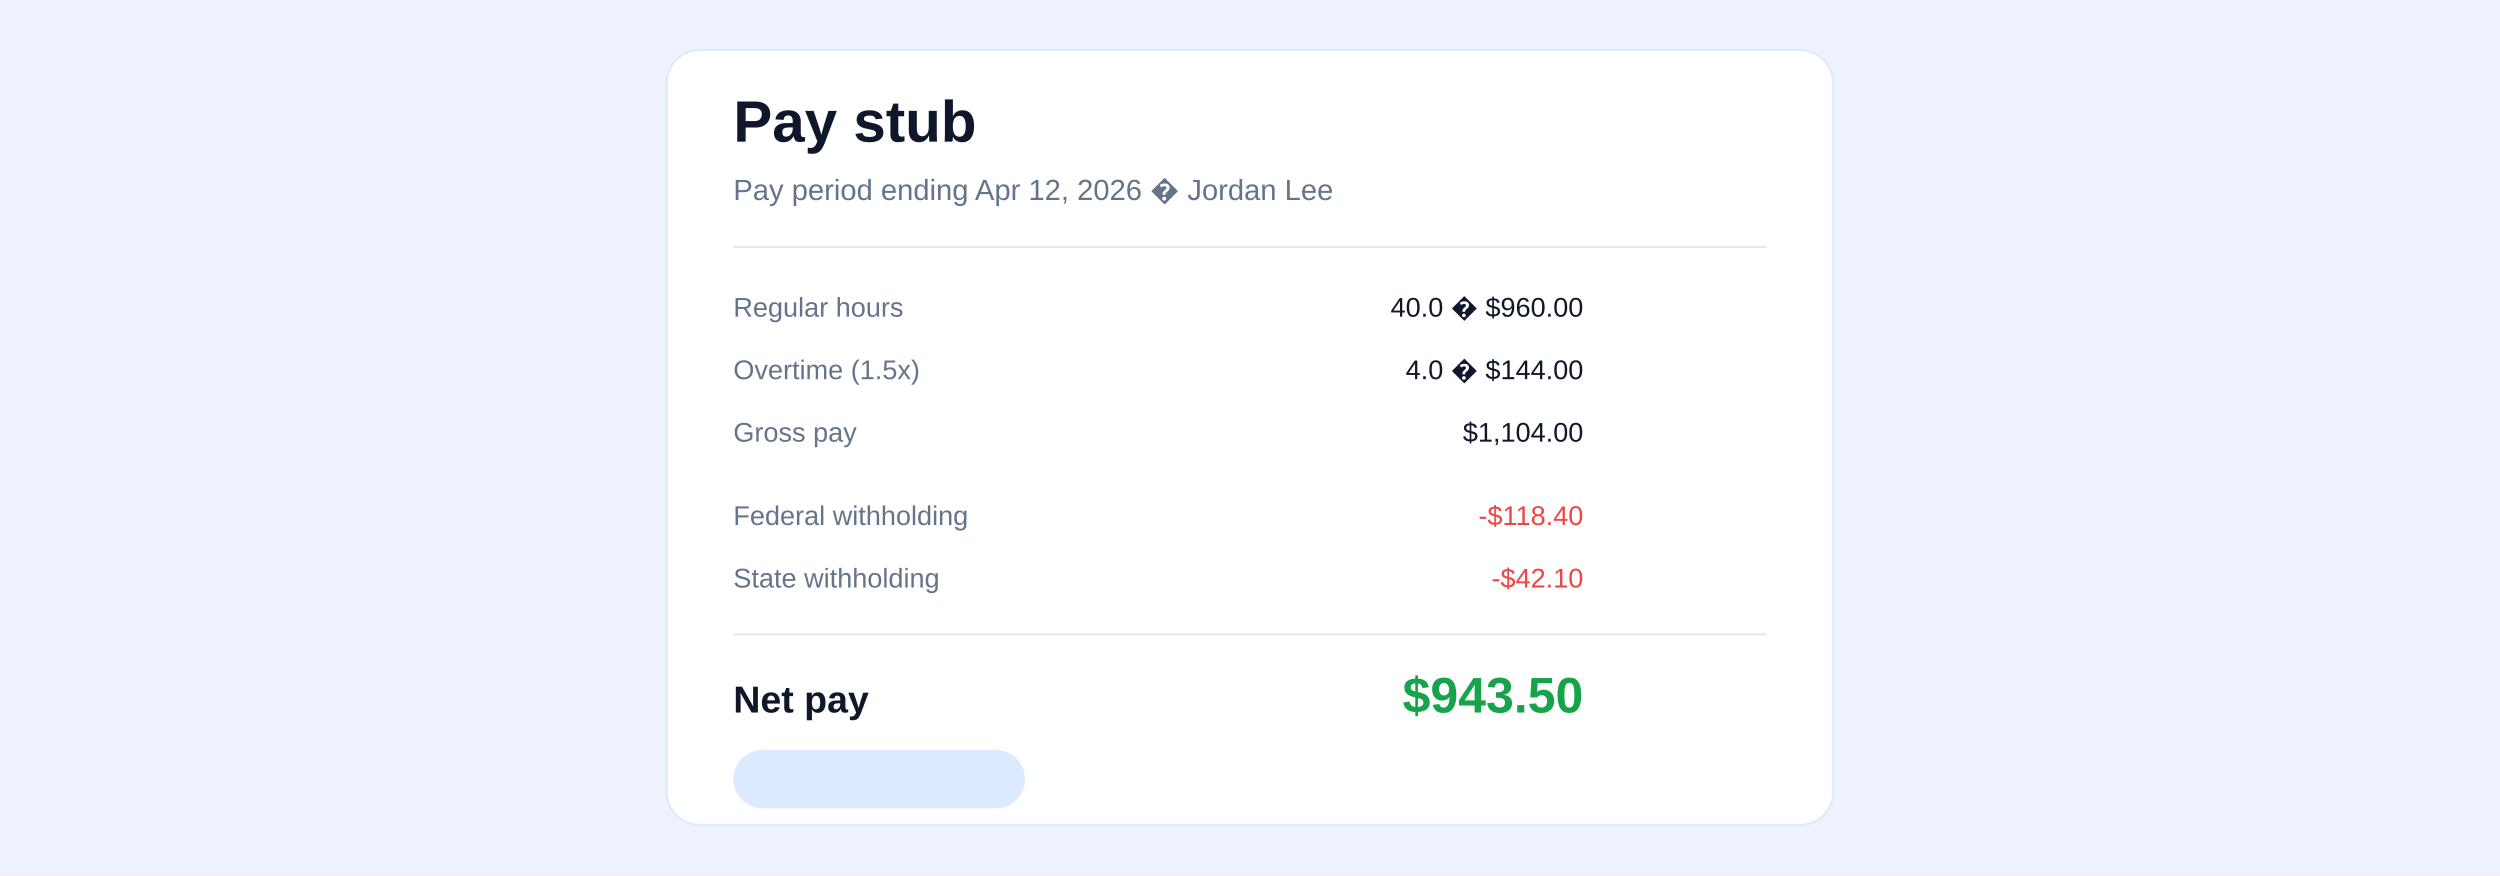
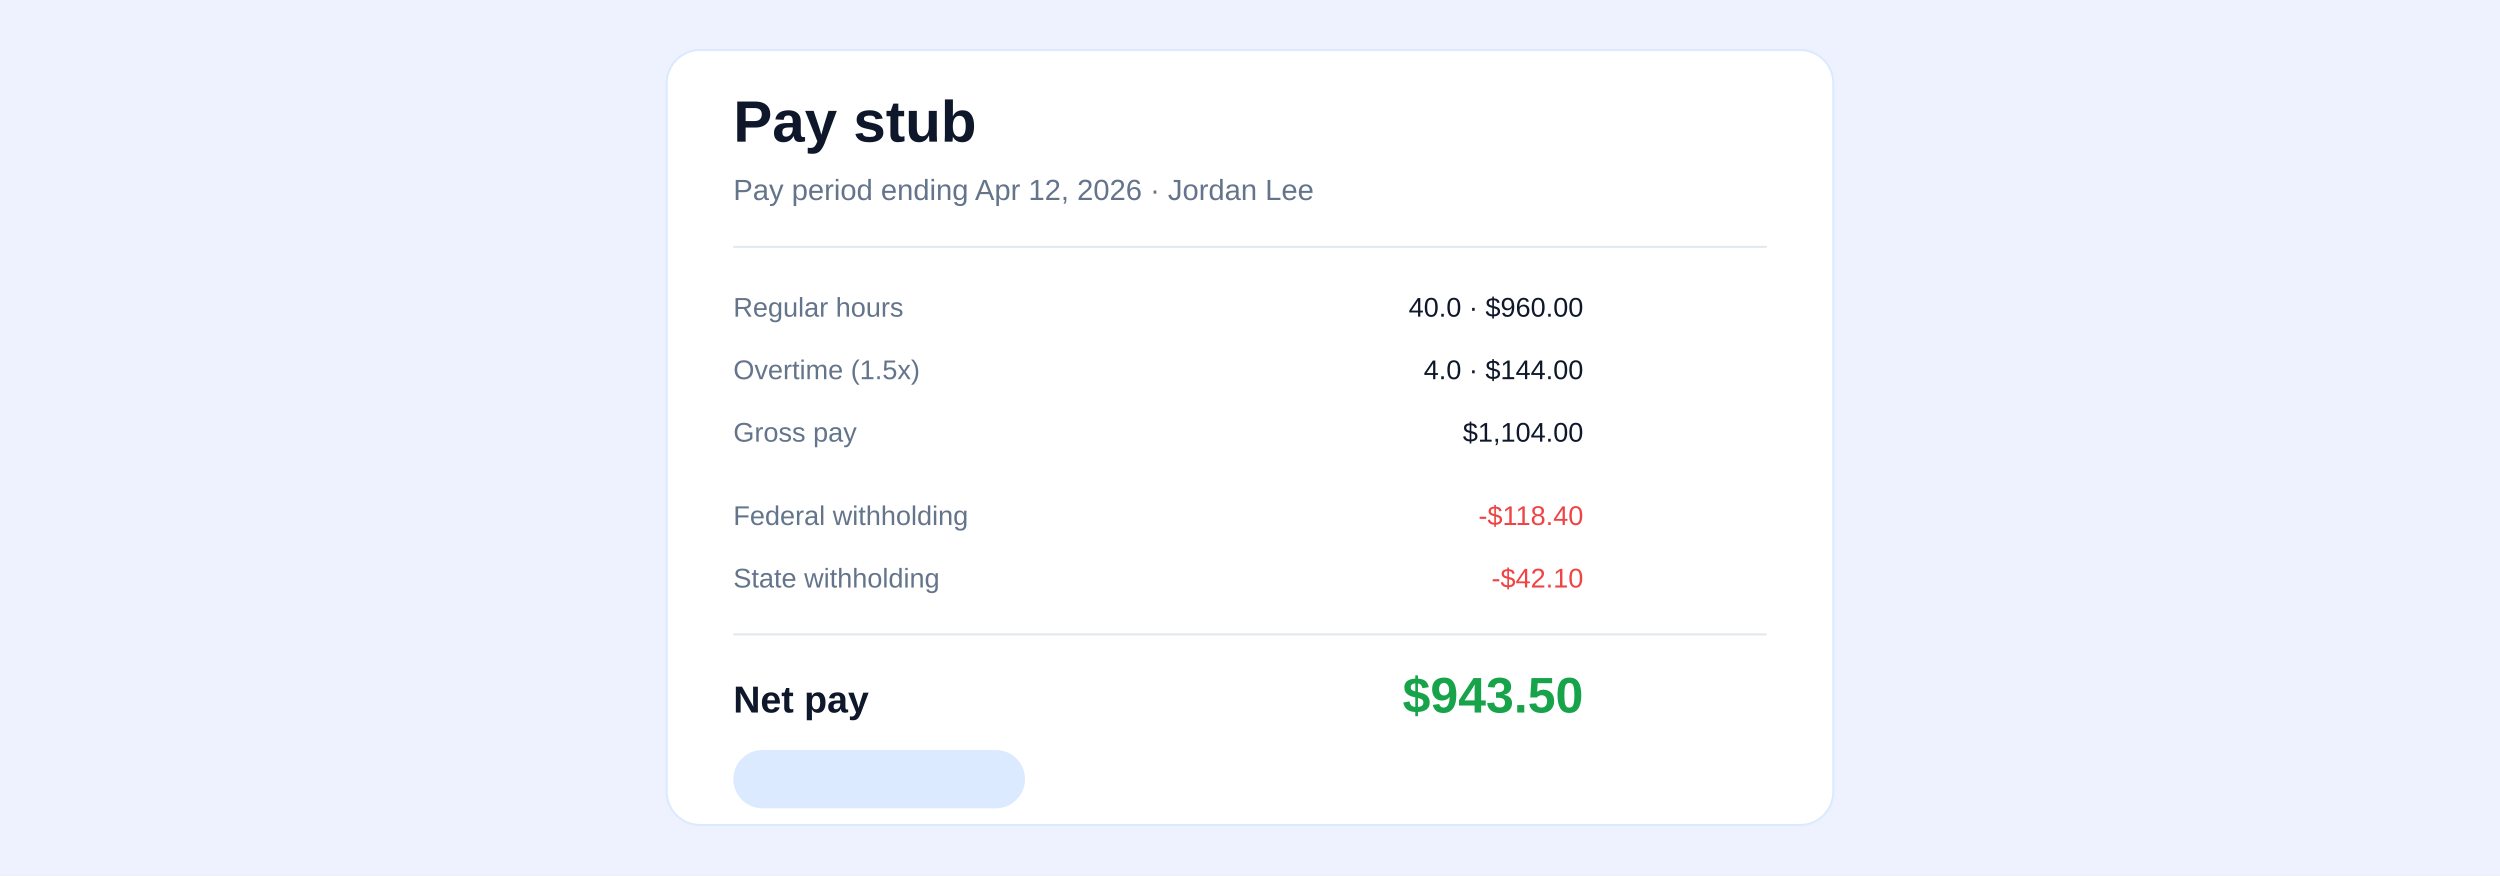
<svg xmlns="http://www.w3.org/2000/svg" viewBox="0 0 1200 420" role="img" aria-label="Benji pay stub preview">
  <rect width="1200" height="420" fill="#eef2ff" />
  <rect x="320" y="24" width="560" height="372" rx="16" fill="#fff" stroke="#dbeafe" />
  <text x="352" y="68" fill="#0f172a" font-family="Segoe UI, Arial, sans-serif" font-size="28" font-weight="700">Pay stub</text>
-   <text x="352" y="96" fill="#64748b" font-family="Segoe UI, Arial, sans-serif" font-size="14">Pay period ending Apr 12, 2026 � Jordan Lee</text>
+   <text x="352" y="96" fill="#64748b" font-family="Segoe UI, Arial, sans-serif" font-size="14">Pay period ending Apr 12, 2026 · Jordan Lee</text>
  <rect x="352" y="118" width="496" height="1" fill="#e2e8f0" />
  <text x="352" y="152" fill="#64748b" font-family="Segoe UI, Arial, sans-serif" font-size="13">Regular hours</text>
-   <text x="760" y="152" fill="#0f172a" font-family="Segoe UI, Arial, sans-serif" font-size="13" text-anchor="end">40.0 � $960.00</text>
+   <text x="760" y="152" fill="#0f172a" font-family="Segoe UI, Arial, sans-serif" font-size="13" text-anchor="end">40.0 · $960.00</text>
  <text x="352" y="182" fill="#64748b" font-family="Segoe UI, Arial, sans-serif" font-size="13">Overtime (1.5x)</text>
-   <text x="760" y="182" fill="#0f172a" font-family="Segoe UI, Arial, sans-serif" font-size="13" text-anchor="end">4.0 � $144.00</text>
+   <text x="760" y="182" fill="#0f172a" font-family="Segoe UI, Arial, sans-serif" font-size="13" text-anchor="end">4.0 · $144.00</text>
  <text x="352" y="212" fill="#64748b" font-family="Segoe UI, Arial, sans-serif" font-size="13">Gross pay</text>
  <text x="760" y="212" fill="#0f172a" font-family="Segoe UI, Arial, sans-serif" font-size="13" text-anchor="end">$1,104.00</text>
  <text x="352" y="252" fill="#64748b" font-family="Segoe UI, Arial, sans-serif" font-size="13">Federal withholding</text>
  <text x="760" y="252" fill="#ef4444" font-family="Segoe UI, Arial, sans-serif" font-size="13" text-anchor="end">-$118.40</text>
  <text x="352" y="282" fill="#64748b" font-family="Segoe UI, Arial, sans-serif" font-size="13">State withholding</text>
  <text x="760" y="282" fill="#ef4444" font-family="Segoe UI, Arial, sans-serif" font-size="13" text-anchor="end">-$42.10</text>
  <rect x="352" y="304" width="496" height="1" fill="#e2e8f0" />
  <text x="352" y="342" fill="#0f172a" font-family="Segoe UI, Arial, sans-serif" font-size="18" font-weight="700">Net pay</text>
  <text x="760" y="342" fill="#16a34a" font-family="Segoe UI, Arial, sans-serif" font-size="24" font-weight="700" text-anchor="end">$943.50</text>
  <rect x="352" y="360" width="140" height="28" rx="14" fill="#dbeafe" />
</svg>
